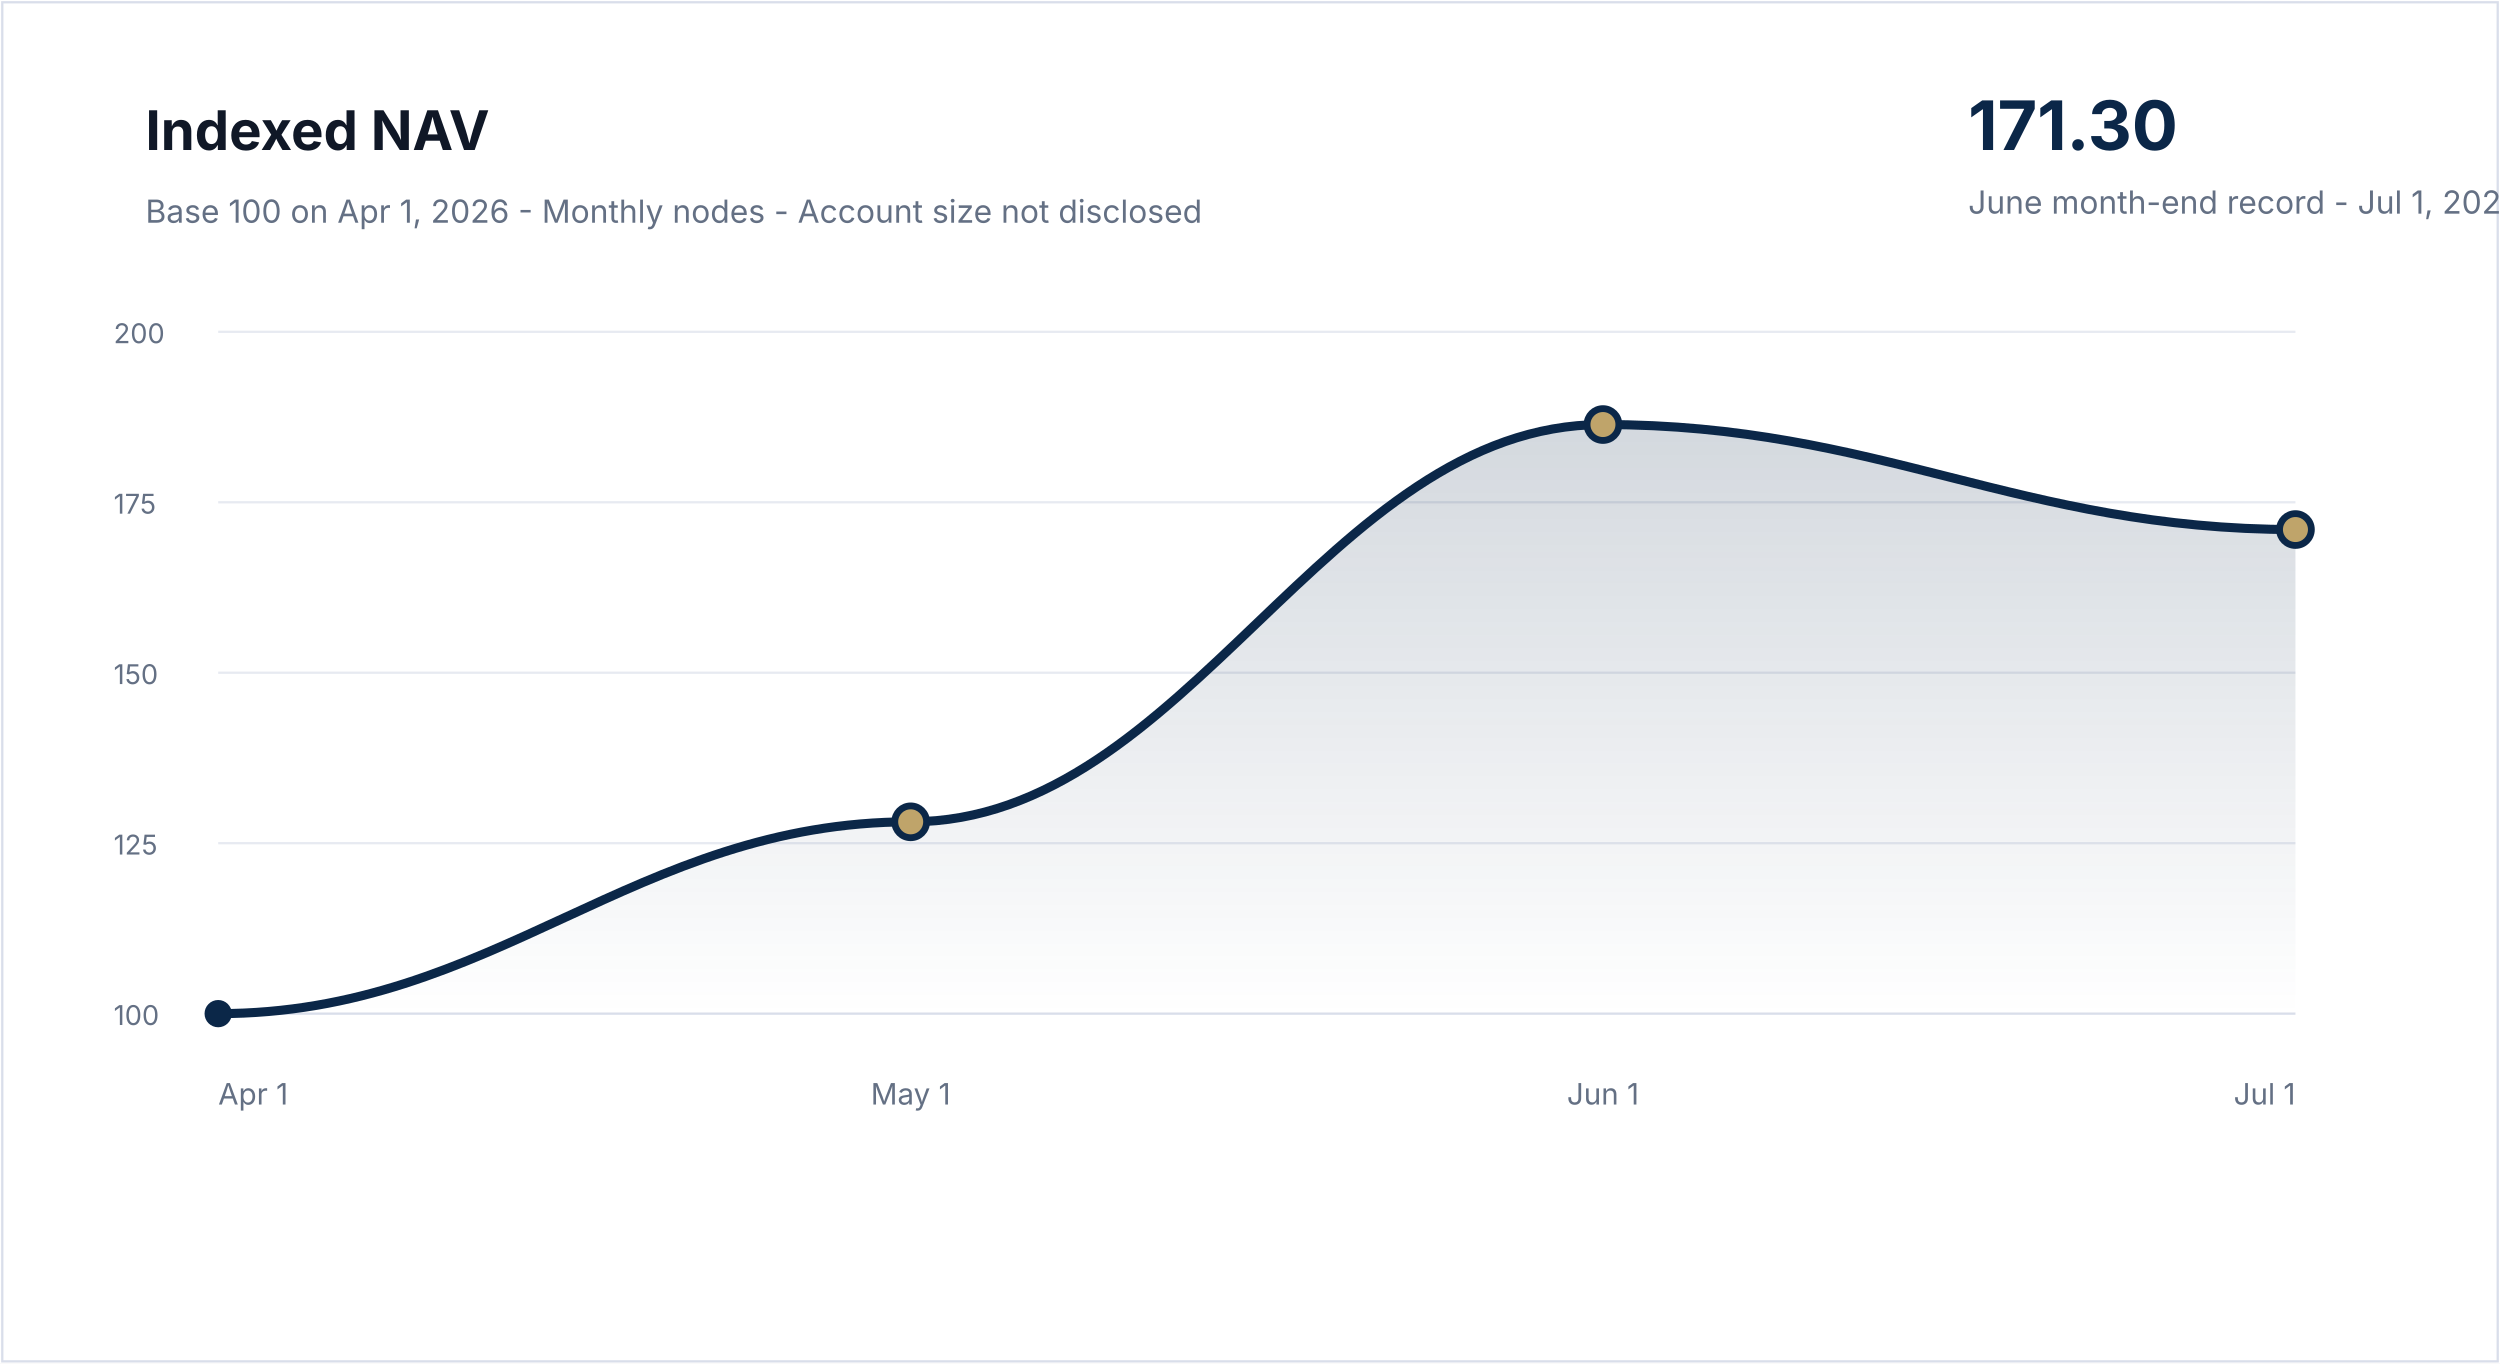
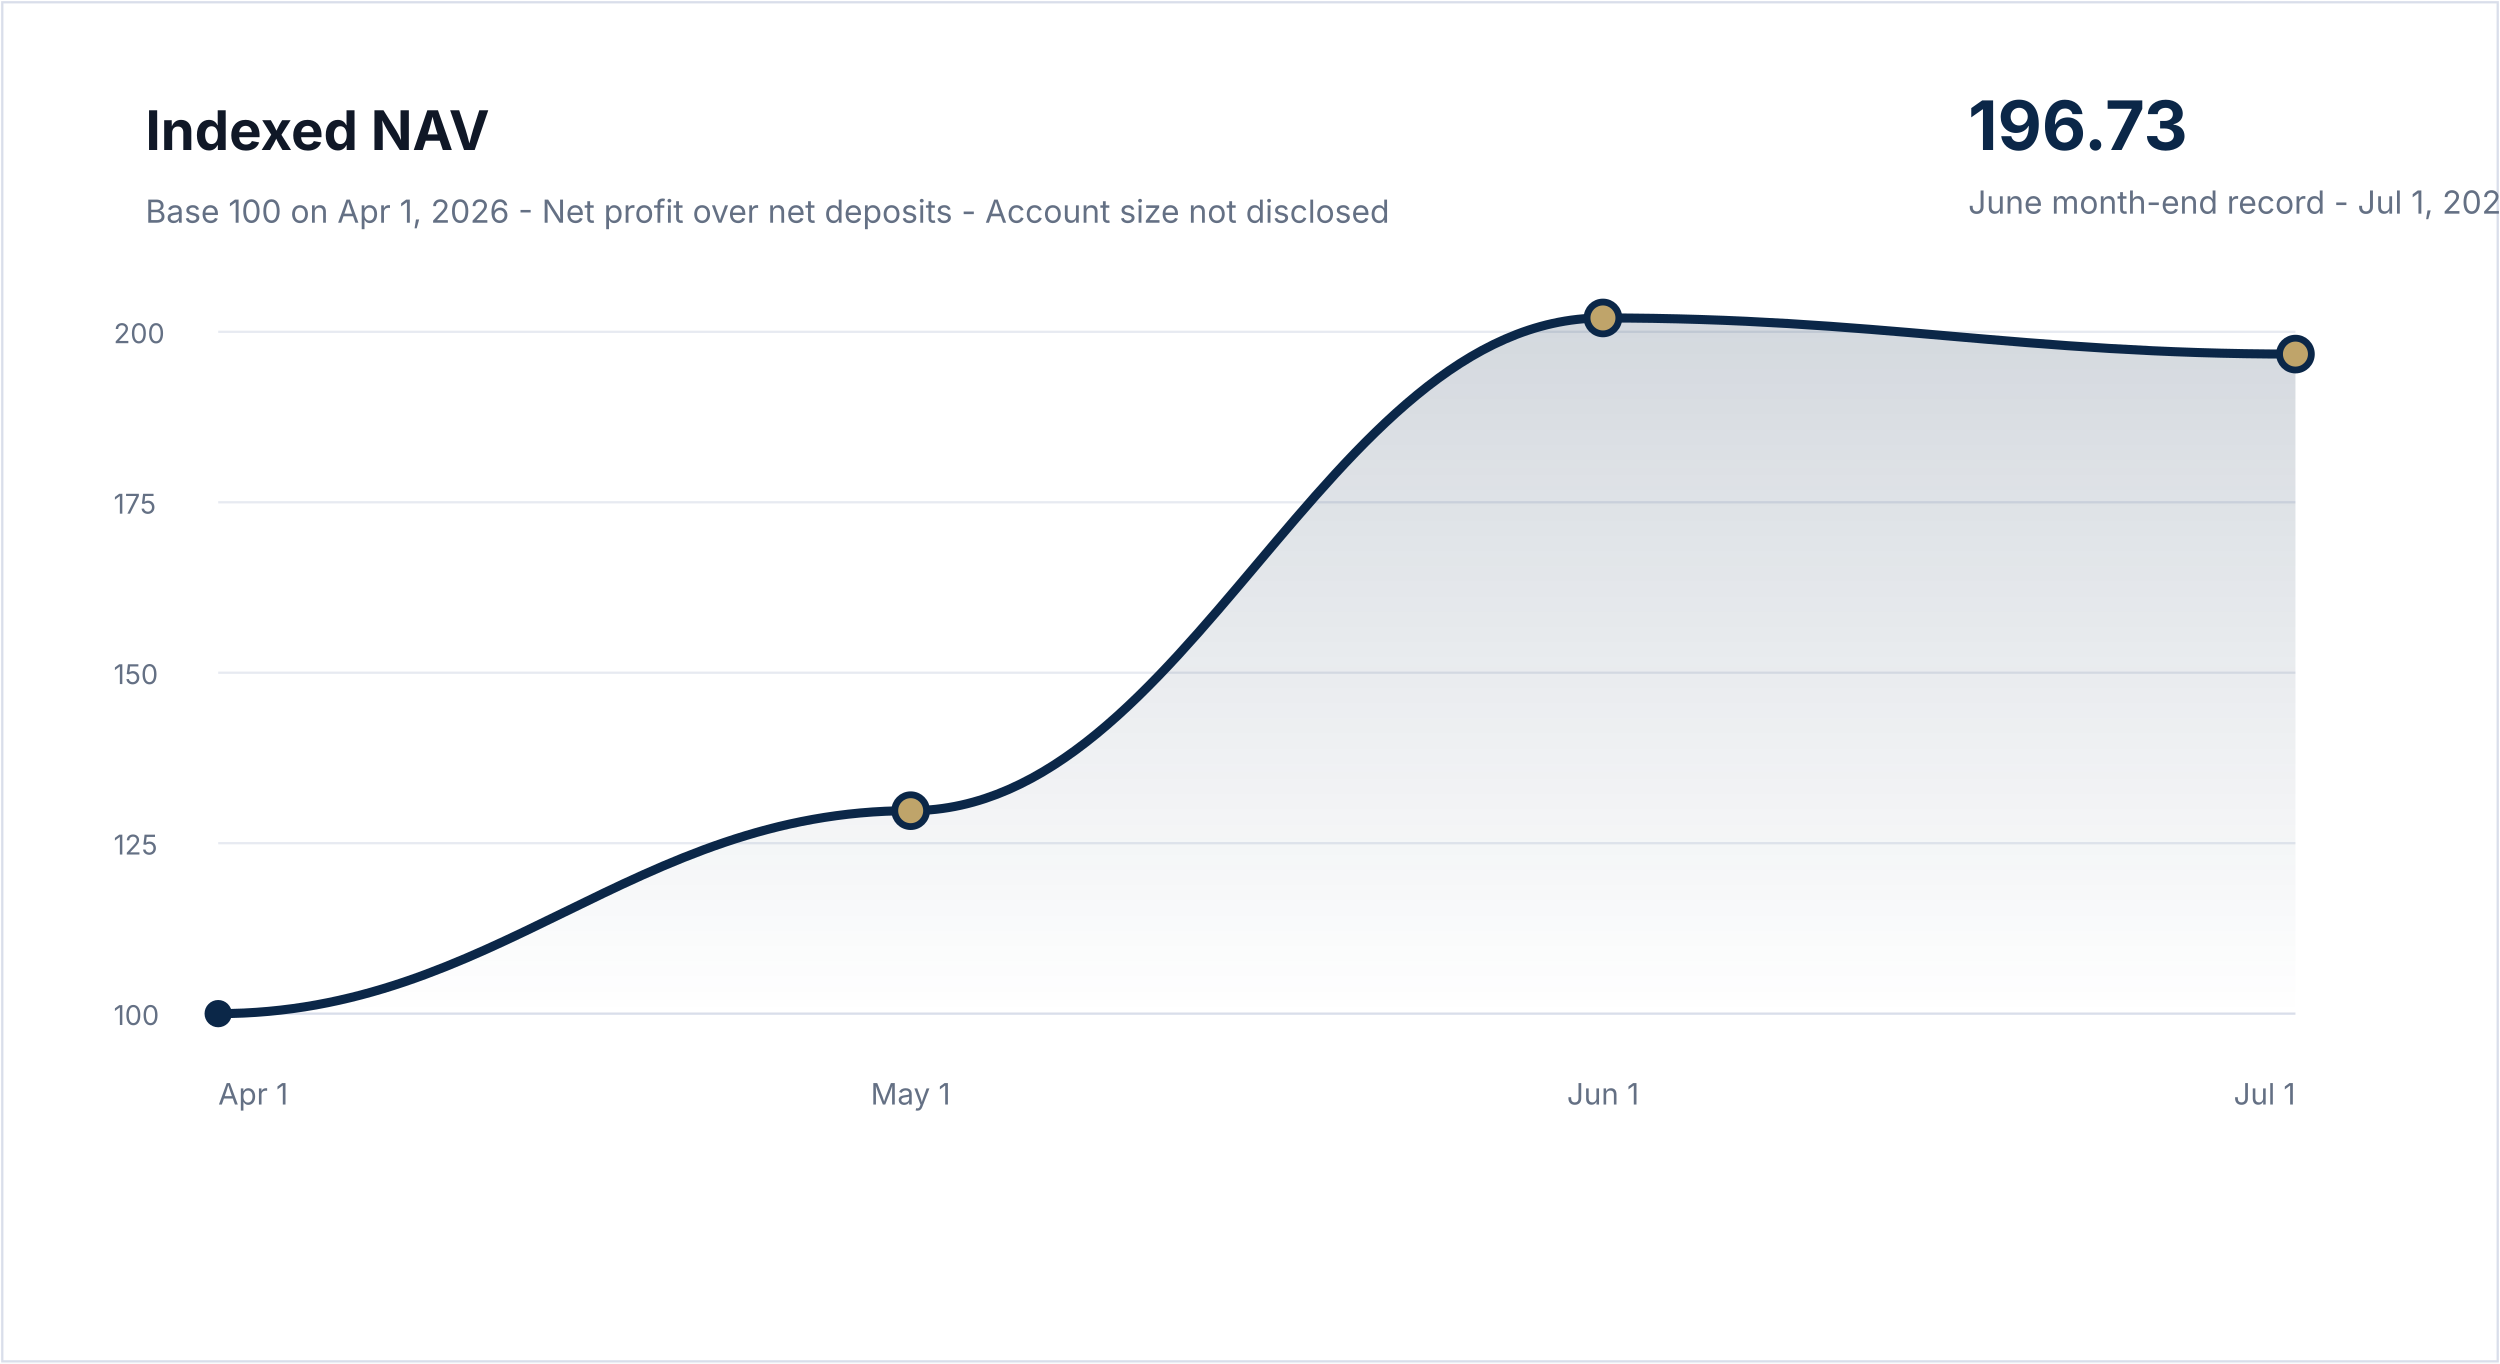
<svg xmlns="http://www.w3.org/2000/svg" viewBox="0 0 1100 600" role="img" aria-labelledby="title desc">
  <rect width="1100" height="600" fill="#ffffff" />
  <rect x="1" y="1" width="1098" height="598" fill="#ffffff" stroke="#d9deea" />
  <text x="64" y="66" font-family="Inter, -apple-system, BlinkMacSystemFont, Segoe UI, sans-serif" font-size="24" font-weight="700" fill="#101827">Indexed NAV</text>
-   <text x="64" y="98" font-family="Inter, -apple-system, BlinkMacSystemFont, Segoe UI, sans-serif" font-size="14" fill="#647084">Base 100 on Apr 1, 2026 - Monthly nodes - Account size not disclosed</text>
-   <text x="866" y="66" font-family="Inter, -apple-system, BlinkMacSystemFont, Segoe UI, sans-serif" font-size="30" font-weight="700" fill="#0b2748">171.30</text>
+   <text x="64" y="98" font-family="Inter, -apple-system, BlinkMacSystemFont, Segoe UI, sans-serif" font-size="14" fill="#647084">Base 100 on Apr 1, 2026 - Net profit over net deposits - Account size not disclosed</text>
+   <text x="866" y="66" font-family="Inter, -apple-system, BlinkMacSystemFont, Segoe UI, sans-serif" font-size="30" font-weight="700" fill="#0b2748">196.73</text>
  <text x="866" y="94" font-family="Inter, -apple-system, BlinkMacSystemFont, Segoe UI, sans-serif" font-size="14" fill="#647084">June month-end record - Jul 1, 2026</text>
  <line x1="96" y1="446" x2="1010" y2="446" stroke="#d9deea" />
  <line x1="96" y1="371" x2="1010" y2="371" stroke="#e7eaf1" />
  <line x1="96" y1="296" x2="1010" y2="296" stroke="#e7eaf1" />
  <line x1="96" y1="221" x2="1010" y2="221" stroke="#e7eaf1" />
  <line x1="96" y1="146" x2="1010" y2="146" stroke="#e7eaf1" />
  <text x="50" y="451" font-family="Inter, -apple-system, BlinkMacSystemFont, Segoe UI, sans-serif" font-size="12" fill="#647084">100</text>
  <text x="50" y="376" font-family="Inter, -apple-system, BlinkMacSystemFont, Segoe UI, sans-serif" font-size="12" fill="#647084">125</text>
  <text x="50" y="301" font-family="Inter, -apple-system, BlinkMacSystemFont, Segoe UI, sans-serif" font-size="12" fill="#647084">150</text>
  <text x="50" y="226" font-family="Inter, -apple-system, BlinkMacSystemFont, Segoe UI, sans-serif" font-size="12" fill="#647084">175</text>
  <text x="50" y="151" font-family="Inter, -apple-system, BlinkMacSystemFont, Segoe UI, sans-serif" font-size="12" fill="#647084">200</text>
  <defs>
    <linearGradient id="area" x1="0" x2="0" y1="0" y2="1">
      <stop offset="0%" stop-color="#0b2748" stop-opacity="0.18" />
      <stop offset="100%" stop-color="#0b2748" stop-opacity="0" />
    </linearGradient>
  </defs>
-   <path d="M 96 446.0 C 217.9 446.0, 278.8 361.6, 400.7 361.6 C 522.5 361.6, 583.5 186.8, 705.3 186.8 C 827.2 186.8, 888.1 233.0, 1010.0 233.0" fill="none" stroke="#0b2748" stroke-width="4" stroke-linecap="round" />
-   <path d="M 96 446.0 C 217.9 446.0, 278.8 361.6, 400.7 361.6 C 522.5 361.6, 583.5 186.8, 705.3 186.8 C 827.2 186.8, 888.1 233.0, 1010.0 233.0 L 1010 446 L 96 446 Z" fill="url(#area)" />
+   <path d="M 96 446.0 C 217.9 446.0, 278.8 356.7, 400.7 356.7 C 522.5 356.7, 583.5 139.9, 705.3 139.9 C 827.2 139.9, 888.1 155.8, 1010.0 155.8" fill="none" stroke="#0b2748" stroke-width="4" stroke-linecap="round" />
+   <path d="M 96 446.0 C 217.9 446.0, 278.8 356.7, 400.7 356.7 C 522.5 356.7, 583.5 139.9, 705.3 139.9 C 827.2 139.9, 888.1 155.8, 1010.0 155.8 L 1010 446 L 96 446 Z" fill="url(#area)" />
  <circle cx="96.0" cy="446.0" r="6" fill="#0b2748" />
-   <circle cx="400.7" cy="361.6" r="7" fill="#bfa46a" stroke="#0b2748" stroke-width="3" />
-   <circle cx="705.3" cy="186.8" r="7" fill="#bfa46a" stroke="#0b2748" stroke-width="3" />
-   <circle cx="1010.0" cy="233.0" r="7" fill="#bfa46a" stroke="#0b2748" stroke-width="3" />
-   <text x="96.0" y="486" font-family="Inter, -apple-system, BlinkMacSystemFont, Segoe UI, sans-serif" font-size="13" fill="#647084" text-anchor="start">Apr 1</text>
-   <text x="400.7" y="486" font-family="Inter, -apple-system, BlinkMacSystemFont, Segoe UI, sans-serif" font-size="13" fill="#647084" text-anchor="middle">May 1</text>
-   <text x="705.3" y="486" font-family="Inter, -apple-system, BlinkMacSystemFont, Segoe UI, sans-serif" font-size="13" fill="#647084" text-anchor="middle">Jun 1</text>
-   <text x="1010.0" y="486" font-family="Inter, -apple-system, BlinkMacSystemFont, Segoe UI, sans-serif" font-size="13" fill="#647084" text-anchor="end">Jul 1</text>
+   <circle cx="400.7" cy="356.7" r="7" fill="#bfa46a" stroke="#0b2748" stroke-width="3" />
+   <circle cx="705.3" cy="139.9" r="7" fill="#bfa46a" stroke="#0b2748" stroke-width="3" />
+   <circle cx="1010.0" cy="155.8" r="7" fill="#bfa46a" stroke="#0b2748" stroke-width="3" />
+   <text x="96" y="486" font-family="Inter, -apple-system, BlinkMacSystemFont, Segoe UI, sans-serif" font-size="13" fill="#647084" text-anchor="start">Apr 1</text>
+   <text x="400.67" y="486" font-family="Inter, -apple-system, BlinkMacSystemFont, Segoe UI, sans-serif" font-size="13" fill="#647084" text-anchor="middle">May 1</text>
+   <text x="705.33" y="486" font-family="Inter, -apple-system, BlinkMacSystemFont, Segoe UI, sans-serif" font-size="13" fill="#647084" text-anchor="middle">Jun 1</text>
+   <text x="1010" y="486" font-family="Inter, -apple-system, BlinkMacSystemFont, Segoe UI, sans-serif" font-size="13" fill="#647084" text-anchor="end">Jul 1</text>
</svg>
